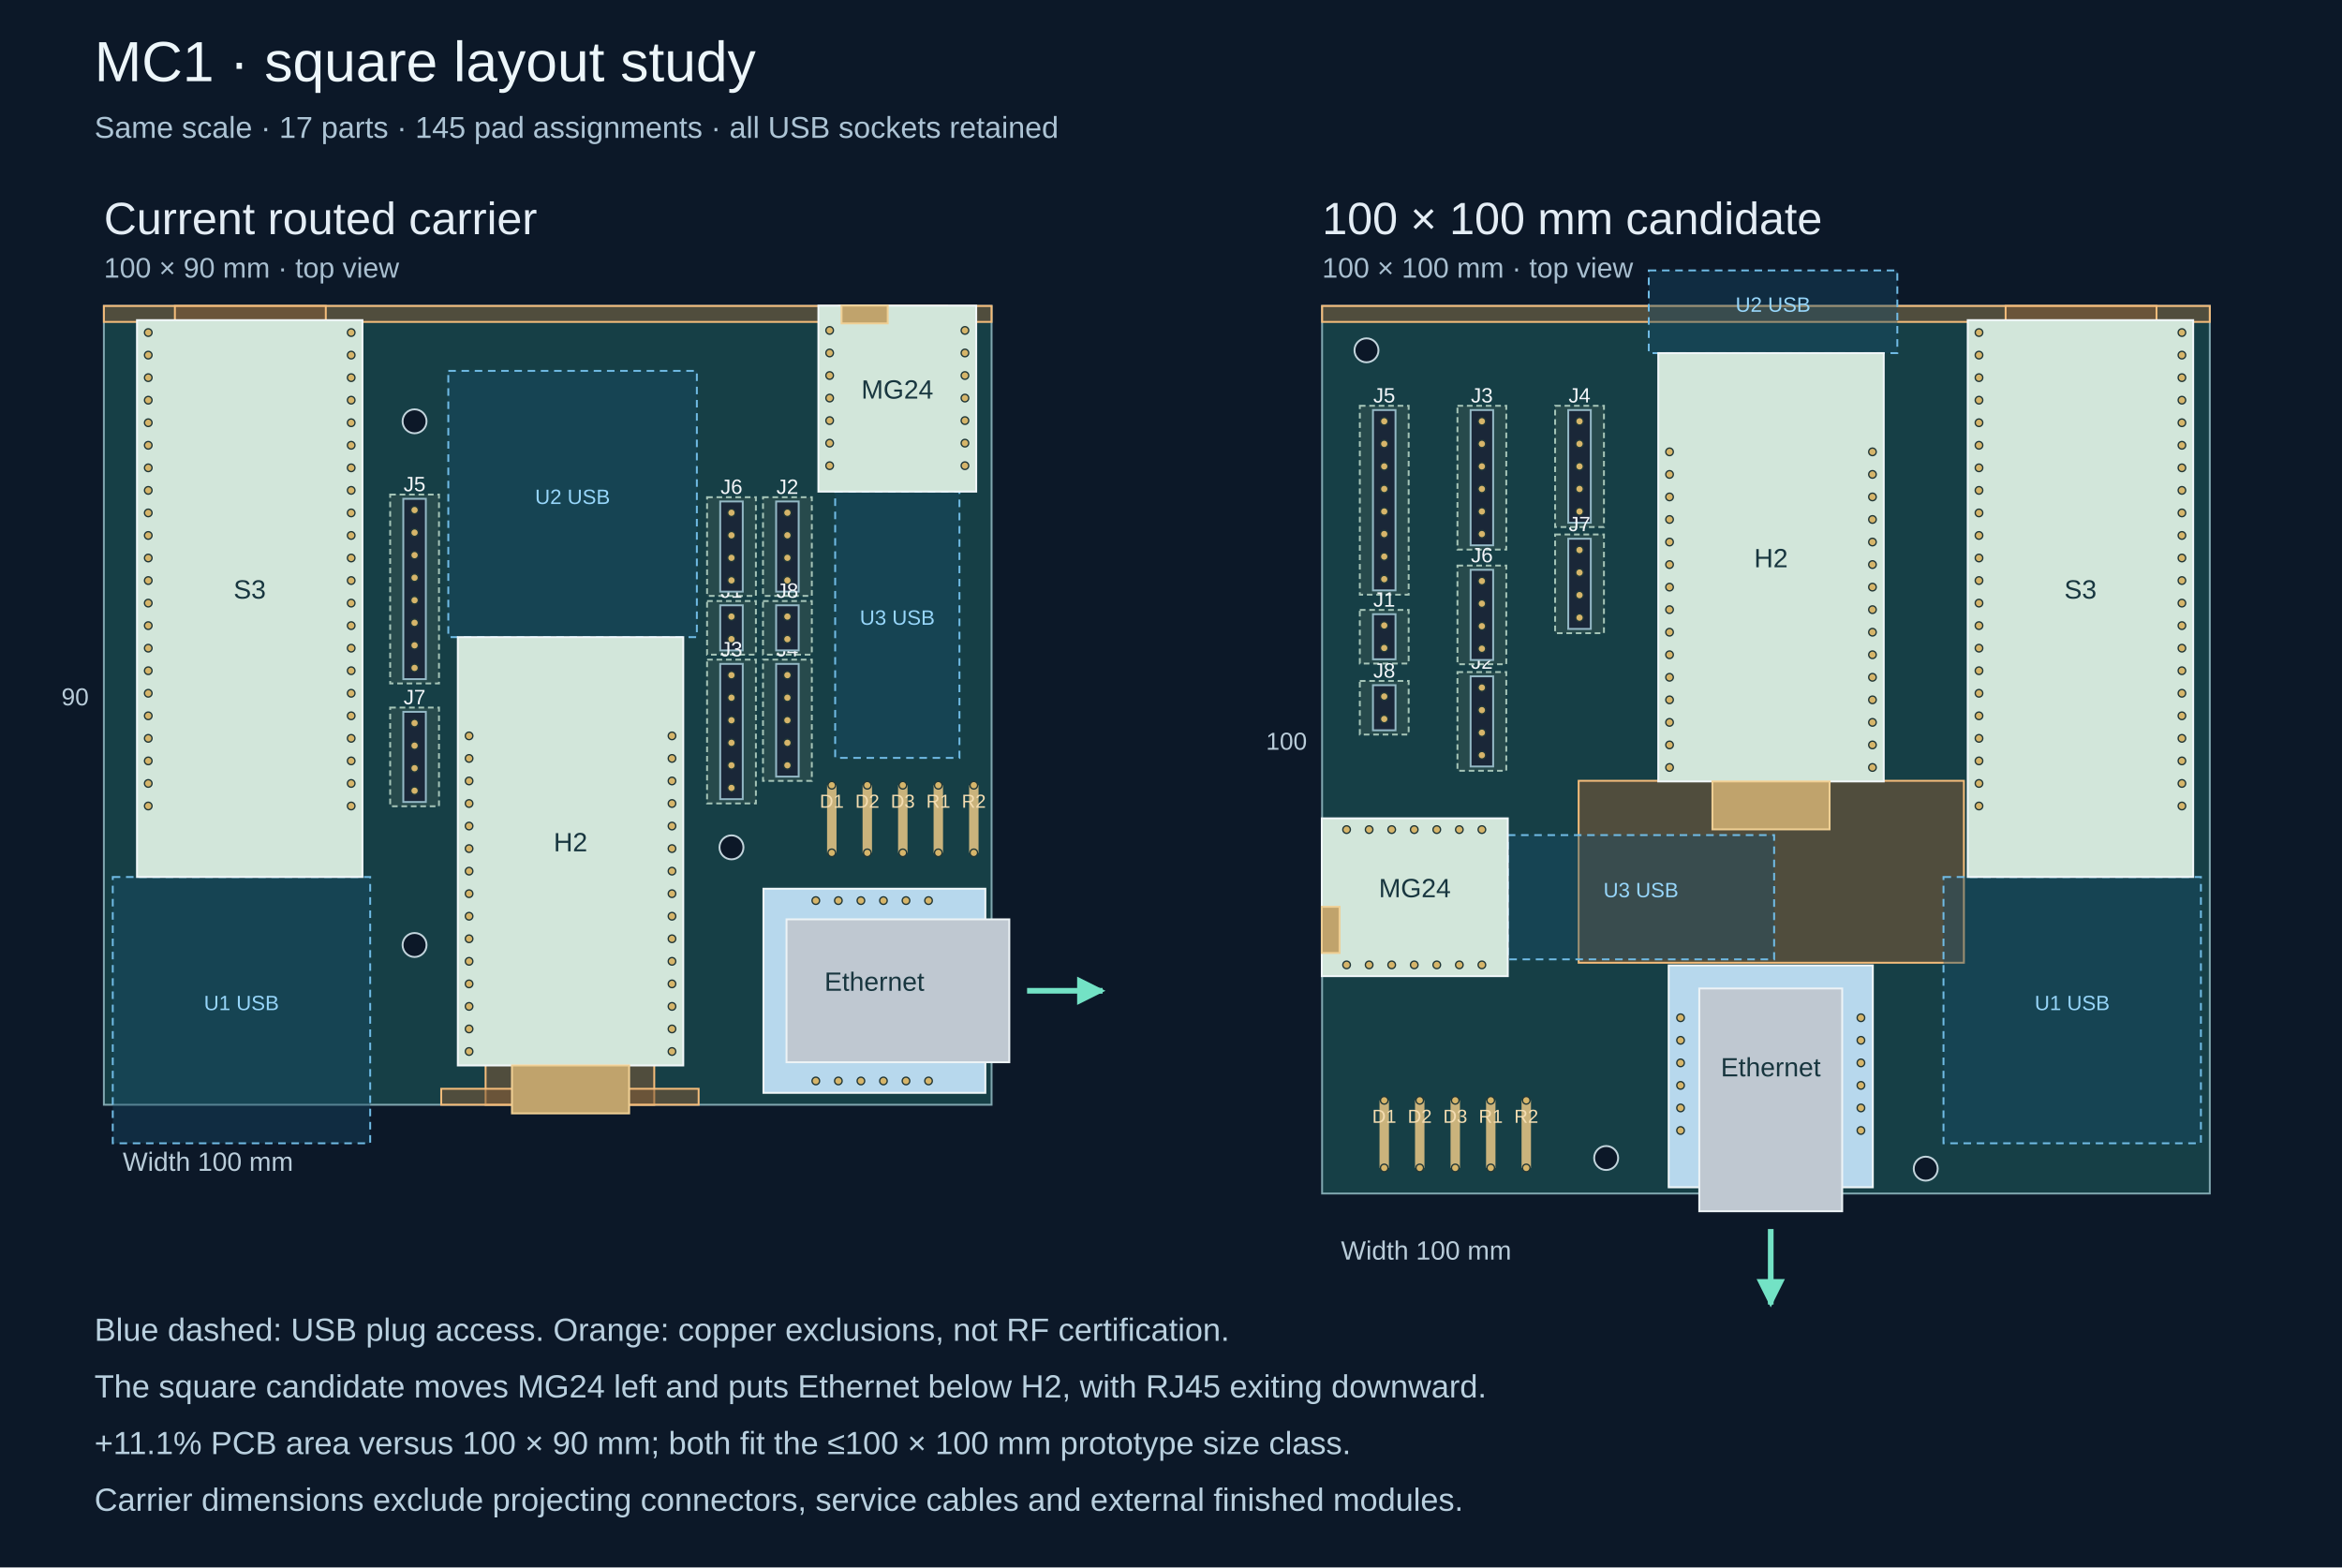
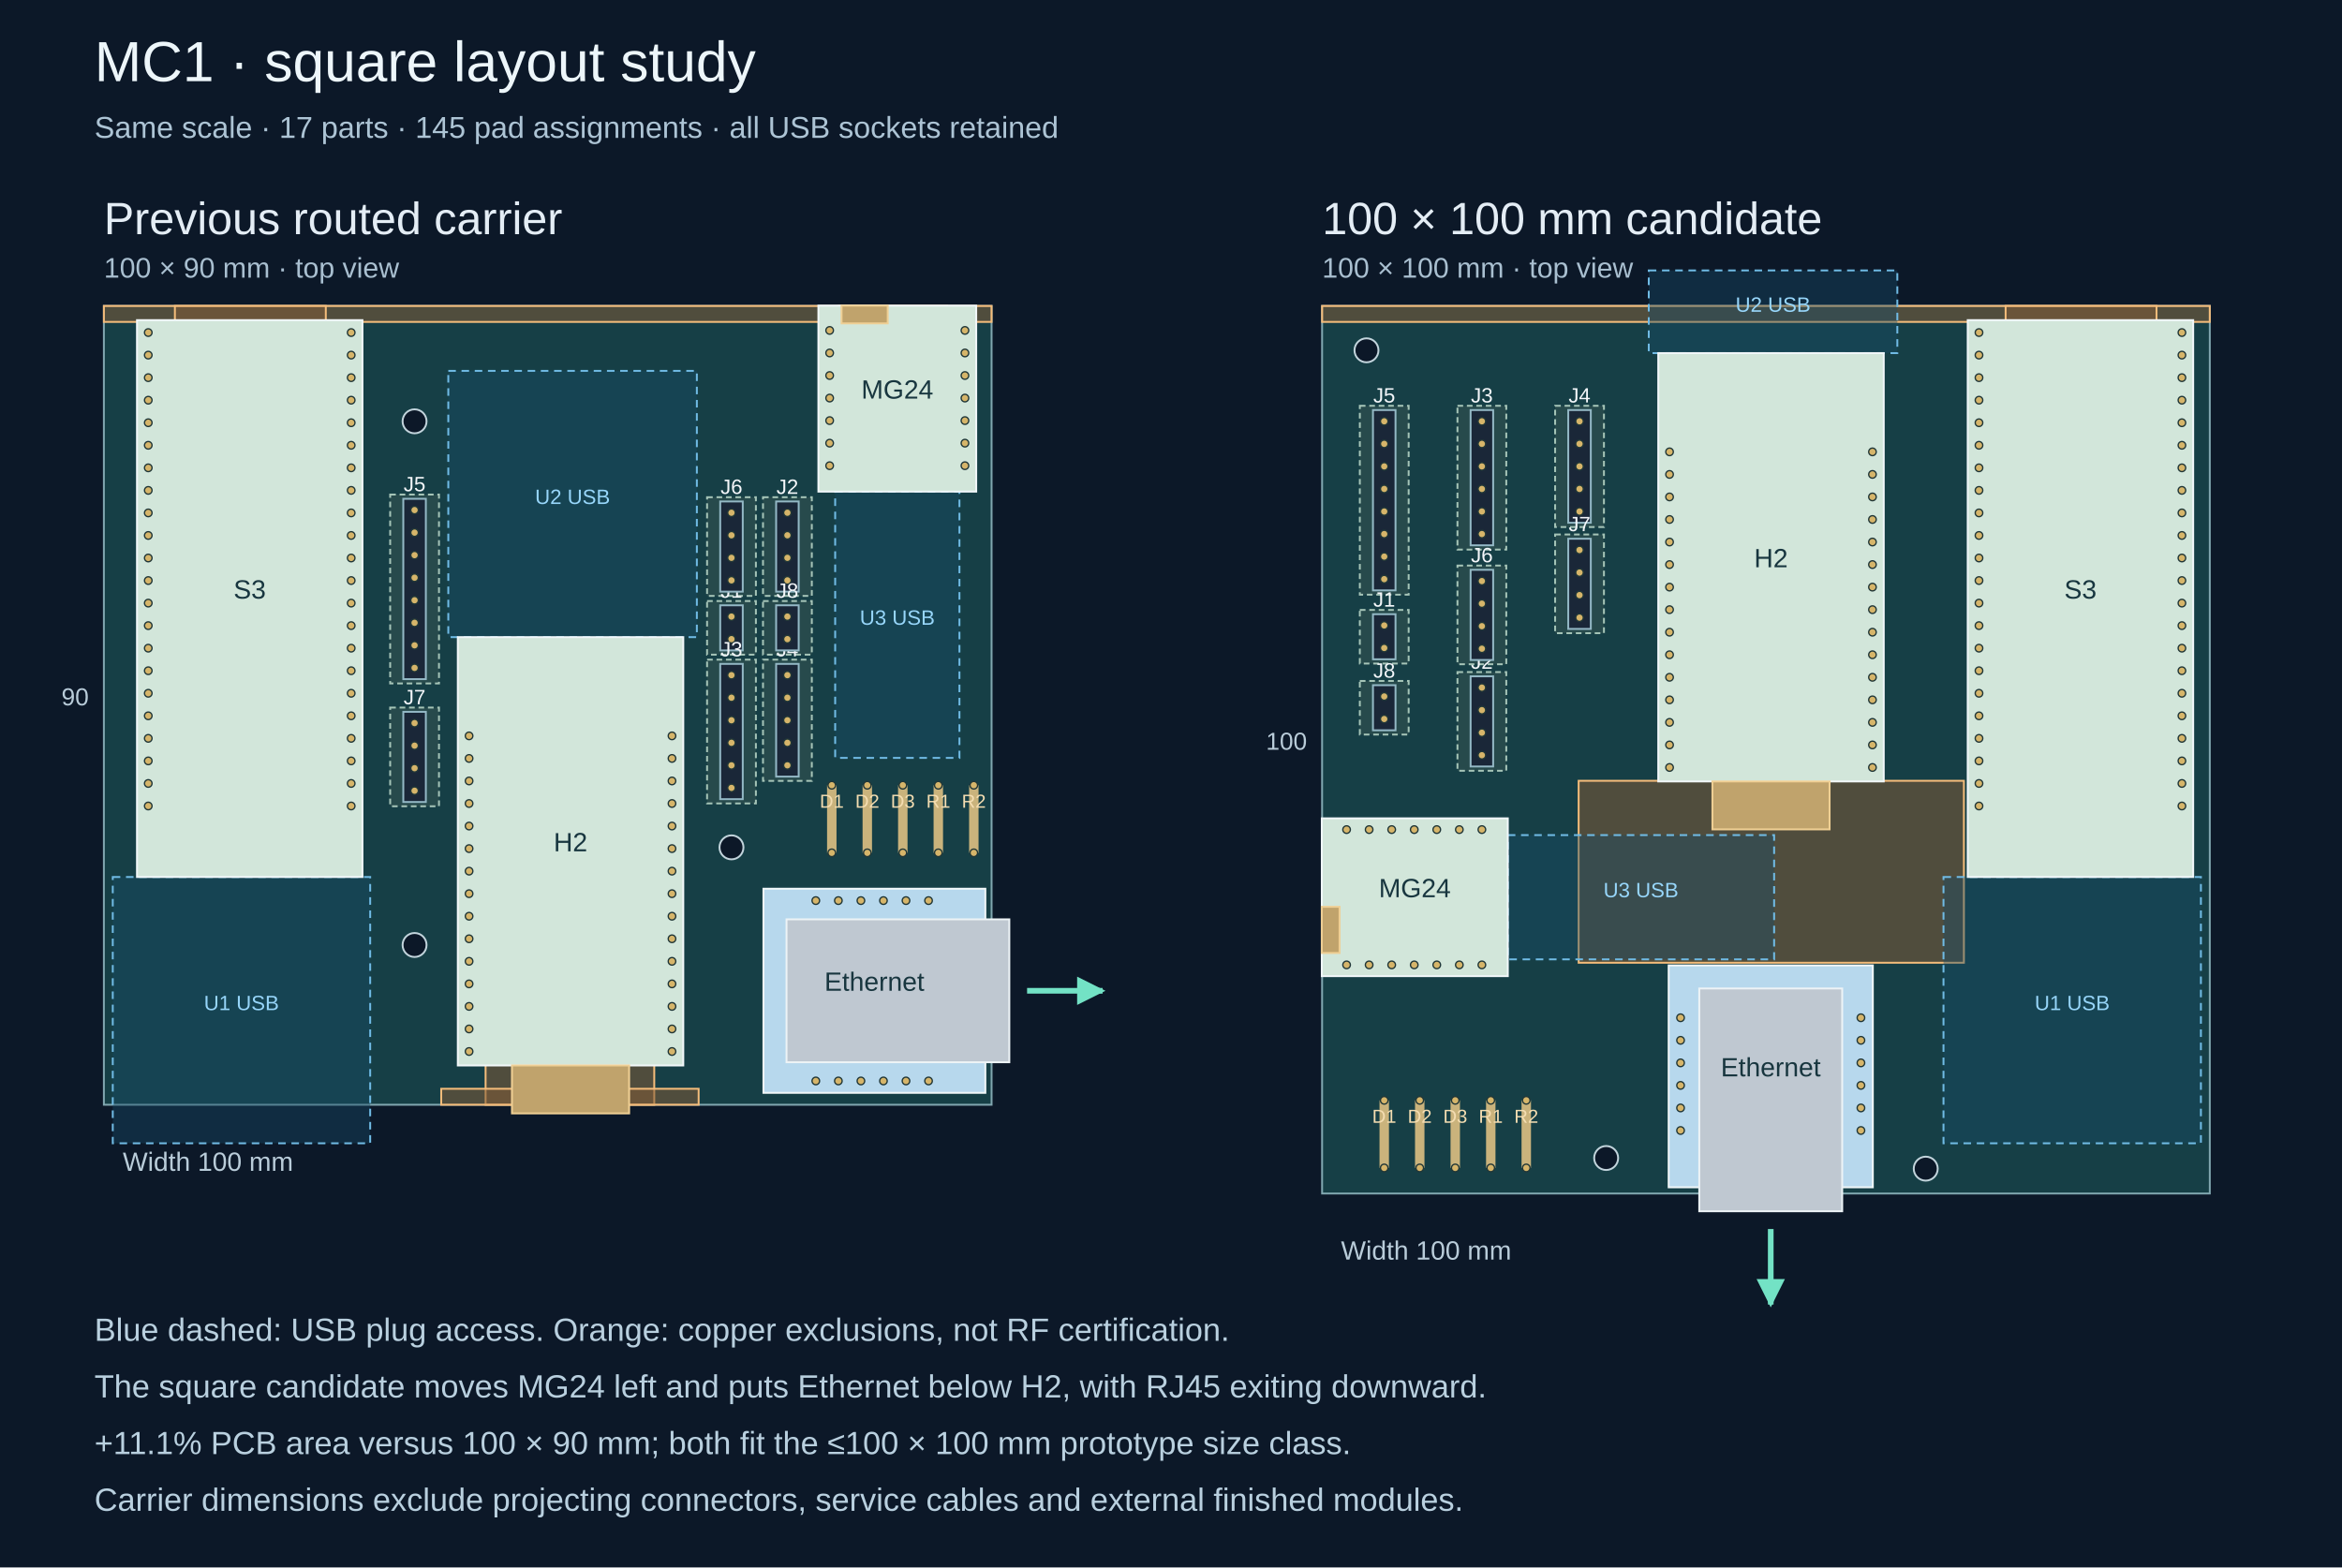
<svg xmlns="http://www.w3.org/2000/svg" width="1240" height="830" viewBox="0 0 1240 830">
  <style>text{font-family:Arial,sans-serif}</style>
  <defs>
    <marker id="arrow" viewBox="0 0 10 10" refX="9" refY="5" markerWidth="5" markerHeight="5" orient="auto-start-reverse">
      <path d="M0 0L10 5L0 10z" fill="#73e2c5" />
    </marker>
  </defs>
  <rect width="1240" height="830" fill="#0c1828" />
  <text x="50" y="43" font-size="30" fill="#edf6fa" font-family="Arial">MC1 · square layout study</text>
  <text x="50" y="73" font-size="16" fill="#adc4d5" font-family="Arial">Same scale · 17 parts · 145 pad assignments · all USB sockets retained</text>
-   <text x="55.00" y="124.00" font-size="24" fill="#e4edf5" text-anchor="start">Current routed carrier</text>
+   <text x="55.00" y="124.00" font-size="24" fill="#e4edf5" text-anchor="start">Previous routed carrier</text>
  <text x="55.00" y="147.00" font-size="15" fill="#a9bfd0" text-anchor="start">100 × 90 mm · top view</text>
  <rect x="55.00" y="162.00" width="470.00" height="423.00" fill="#163f46" stroke="#81a7b0" />
  <rect x="55.00" y="162.00" width="470.00" height="8.46" fill="#805936" stroke="#f4bc7a" fill-opacity=".55" class="rf" />
  <rect x="92.60" y="162.00" width="79.90" height="56.40" fill="#805936" stroke="#f4bc7a" fill-opacity=".55" class="rf" />
  <rect x="257.10" y="514.50" width="89.30" height="70.50" fill="#805936" stroke="#f4bc7a" fill-opacity=".55" class="rf" />
  <rect x="444.16" y="162.00" width="57.34" height="23.50" fill="#805936" stroke="#f4bc7a" fill-opacity=".55" class="rf" />
  <rect x="233.60" y="576.54" width="136.30" height="8.46" fill="#805936" stroke="#f4bc7a" fill-opacity=".55" class="rf" />
  <rect x="59.70" y="464.40" width="136.30" height="141.00" fill="#184d67" stroke="#70bbe5" fill-opacity=".4" stroke-dasharray="4 3" class="service" />
  <text x="127.85" y="534.90" font-size="11" fill="#97d6fa" text-anchor="middle">U1 USB</text>
  <rect x="237.36" y="196.38" width="131.60" height="141.00" fill="#184d67" stroke="#70bbe5" fill-opacity=".4" stroke-dasharray="4 3" class="service" />
  <text x="303.16" y="266.88" font-size="11" fill="#97d6fa" text-anchor="middle">U2 USB</text>
  <rect x="442.19" y="260.33" width="65.80" height="141.00" fill="#184d67" stroke="#70bbe5" fill-opacity=".4" stroke-dasharray="4 3" class="service" />
  <text x="475.09" y="330.83" font-size="11" fill="#97d6fa" text-anchor="middle">U3 USB</text>
  <rect x="374.37" y="318.27" width="25.85" height="28.39" fill="#50655b" stroke="#a5c4b7" fill-opacity=".3" stroke-dasharray="3 2" />
  <rect x="403.98" y="263.29" width="25.85" height="52.26" fill="#50655b" stroke="#a5c4b7" fill-opacity=".3" stroke-dasharray="3 2" />
  <rect x="374.37" y="349.30" width="25.85" height="76.14" fill="#50655b" stroke="#a5c4b7" fill-opacity=".3" stroke-dasharray="3 2" />
  <rect x="403.98" y="349.30" width="25.85" height="64.20" fill="#50655b" stroke="#a5c4b7" fill-opacity=".3" stroke-dasharray="3 2" />
  <rect x="206.58" y="261.88" width="25.85" height="100.02" fill="#50655b" stroke="#a5c4b7" fill-opacity=".3" stroke-dasharray="3 2" />
  <rect x="374.37" y="263.29" width="25.85" height="52.26" fill="#50655b" stroke="#a5c4b7" fill-opacity=".3" stroke-dasharray="3 2" />
  <rect x="206.58" y="374.68" width="25.85" height="52.26" fill="#50655b" stroke="#a5c4b7" fill-opacity=".3" stroke-dasharray="3 2" />
  <rect x="403.98" y="318.27" width="25.85" height="28.39" fill="#50655b" stroke="#a5c4b7" fill-opacity=".3" stroke-dasharray="3 2" />
  <rect x="72.53" y="169.52" width="119.38" height="294.88" fill="#d2e6da" stroke="#f1f7f9" />
  <text x="132.22" y="316.96" font-size="14" fill="#18363f" text-anchor="middle">S3</text>
  <circle cx="78.50" cy="176.10" r="2.0" fill="#d6b56a" stroke="#203637" stroke-width=".7" />
  <circle cx="78.50" cy="188.04" r="2.0" fill="#d6b56a" stroke="#203637" stroke-width=".7" />
  <circle cx="78.50" cy="199.98" r="2.0" fill="#d6b56a" stroke="#203637" stroke-width=".7" />
  <circle cx="78.50" cy="211.91" r="2.0" fill="#d6b56a" stroke="#203637" stroke-width=".7" />
  <circle cx="78.50" cy="223.85" r="2.0" fill="#d6b56a" stroke="#203637" stroke-width=".7" />
  <circle cx="78.50" cy="235.79" r="2.0" fill="#d6b56a" stroke="#203637" stroke-width=".7" />
  <circle cx="78.50" cy="247.73" r="2.0" fill="#d6b56a" stroke="#203637" stroke-width=".7" />
  <circle cx="78.50" cy="259.67" r="2.0" fill="#d6b56a" stroke="#203637" stroke-width=".7" />
  <circle cx="78.50" cy="271.60" r="2.0" fill="#d6b56a" stroke="#203637" stroke-width=".7" />
  <circle cx="78.50" cy="283.54" r="2.0" fill="#d6b56a" stroke="#203637" stroke-width=".7" />
  <circle cx="78.50" cy="295.48" r="2.0" fill="#d6b56a" stroke="#203637" stroke-width=".7" />
  <circle cx="78.50" cy="307.42" r="2.0" fill="#d6b56a" stroke="#203637" stroke-width=".7" />
  <circle cx="78.50" cy="319.36" r="2.0" fill="#d6b56a" stroke="#203637" stroke-width=".7" />
  <circle cx="78.50" cy="331.29" r="2.0" fill="#d6b56a" stroke="#203637" stroke-width=".7" />
  <circle cx="78.50" cy="343.23" r="2.0" fill="#d6b56a" stroke="#203637" stroke-width=".7" />
  <circle cx="78.50" cy="355.17" r="2.0" fill="#d6b56a" stroke="#203637" stroke-width=".7" />
  <circle cx="78.50" cy="367.11" r="2.0" fill="#d6b56a" stroke="#203637" stroke-width=".7" />
  <circle cx="78.50" cy="379.05" r="2.0" fill="#d6b56a" stroke="#203637" stroke-width=".7" />
  <circle cx="78.50" cy="390.98" r="2.0" fill="#d6b56a" stroke="#203637" stroke-width=".7" />
  <circle cx="78.50" cy="402.92" r="2.0" fill="#d6b56a" stroke="#203637" stroke-width=".7" />
  <circle cx="78.50" cy="414.86" r="2.0" fill="#d6b56a" stroke="#203637" stroke-width=".7" />
  <circle cx="78.50" cy="426.80" r="2.0" fill="#d6b56a" stroke="#203637" stroke-width=".7" />
  <circle cx="185.94" cy="176.10" r="2.0" fill="#d6b56a" stroke="#203637" stroke-width=".7" />
  <circle cx="185.94" cy="188.04" r="2.0" fill="#d6b56a" stroke="#203637" stroke-width=".7" />
  <circle cx="185.94" cy="199.98" r="2.0" fill="#d6b56a" stroke="#203637" stroke-width=".7" />
  <circle cx="185.94" cy="211.91" r="2.0" fill="#d6b56a" stroke="#203637" stroke-width=".7" />
  <circle cx="185.94" cy="223.85" r="2.0" fill="#d6b56a" stroke="#203637" stroke-width=".7" />
  <circle cx="185.94" cy="235.79" r="2.0" fill="#d6b56a" stroke="#203637" stroke-width=".7" />
  <circle cx="185.94" cy="247.73" r="2.0" fill="#d6b56a" stroke="#203637" stroke-width=".7" />
  <circle cx="185.94" cy="259.67" r="2.0" fill="#d6b56a" stroke="#203637" stroke-width=".7" />
  <circle cx="185.94" cy="271.60" r="2.0" fill="#d6b56a" stroke="#203637" stroke-width=".7" />
  <circle cx="185.94" cy="283.54" r="2.0" fill="#d6b56a" stroke="#203637" stroke-width=".7" />
  <circle cx="185.94" cy="295.48" r="2.0" fill="#d6b56a" stroke="#203637" stroke-width=".7" />
  <circle cx="185.94" cy="307.42" r="2.0" fill="#d6b56a" stroke="#203637" stroke-width=".7" />
  <circle cx="185.94" cy="319.36" r="2.0" fill="#d6b56a" stroke="#203637" stroke-width=".7" />
  <circle cx="185.94" cy="331.29" r="2.0" fill="#d6b56a" stroke="#203637" stroke-width=".7" />
  <circle cx="185.94" cy="343.23" r="2.0" fill="#d6b56a" stroke="#203637" stroke-width=".7" />
  <circle cx="185.94" cy="355.17" r="2.0" fill="#d6b56a" stroke="#203637" stroke-width=".7" />
  <circle cx="185.94" cy="367.11" r="2.0" fill="#d6b56a" stroke="#203637" stroke-width=".7" />
  <circle cx="185.94" cy="379.05" r="2.0" fill="#d6b56a" stroke="#203637" stroke-width=".7" />
  <circle cx="185.94" cy="390.98" r="2.0" fill="#d6b56a" stroke="#203637" stroke-width=".7" />
  <circle cx="185.94" cy="402.92" r="2.0" fill="#d6b56a" stroke="#203637" stroke-width=".7" />
  <circle cx="185.94" cy="414.86" r="2.0" fill="#d6b56a" stroke="#203637" stroke-width=".7" />
  <circle cx="185.94" cy="426.80" r="2.0" fill="#d6b56a" stroke="#203637" stroke-width=".7" />
  <rect x="242.39" y="337.38" width="119.38" height="226.82" fill="#d2e6da" stroke="#f1f7f9" />
  <rect x="271.06" y="564.20" width="62.04" height="25.38" fill="#c0a36c" stroke="#efcf94" />
  <text x="302.08" y="450.79" font-size="14" fill="#18363f" text-anchor="middle">H2</text>
  <circle cx="355.80" cy="556.80" r="2.0" fill="#d6b56a" stroke="#203637" stroke-width=".7" />
  <circle cx="355.80" cy="544.86" r="2.0" fill="#d6b56a" stroke="#203637" stroke-width=".7" />
  <circle cx="355.80" cy="532.92" r="2.0" fill="#d6b56a" stroke="#203637" stroke-width=".7" />
  <circle cx="355.80" cy="520.99" r="2.0" fill="#d6b56a" stroke="#203637" stroke-width=".7" />
  <circle cx="355.80" cy="509.05" r="2.0" fill="#d6b56a" stroke="#203637" stroke-width=".7" />
  <circle cx="355.80" cy="497.11" r="2.0" fill="#d6b56a" stroke="#203637" stroke-width=".7" />
  <circle cx="355.80" cy="485.17" r="2.0" fill="#d6b56a" stroke="#203637" stroke-width=".7" />
  <circle cx="355.80" cy="473.23" r="2.0" fill="#d6b56a" stroke="#203637" stroke-width=".7" />
  <circle cx="355.80" cy="461.30" r="2.0" fill="#d6b56a" stroke="#203637" stroke-width=".7" />
  <circle cx="355.80" cy="449.36" r="2.0" fill="#d6b56a" stroke="#203637" stroke-width=".7" />
  <circle cx="355.80" cy="437.42" r="2.0" fill="#d6b56a" stroke="#203637" stroke-width=".7" />
  <circle cx="355.80" cy="425.48" r="2.0" fill="#d6b56a" stroke="#203637" stroke-width=".7" />
  <circle cx="355.80" cy="413.54" r="2.0" fill="#d6b56a" stroke="#203637" stroke-width=".7" />
  <circle cx="355.80" cy="401.61" r="2.0" fill="#d6b56a" stroke="#203637" stroke-width=".7" />
  <circle cx="355.80" cy="389.67" r="2.0" fill="#d6b56a" stroke="#203637" stroke-width=".7" />
  <circle cx="248.36" cy="556.80" r="2.0" fill="#d6b56a" stroke="#203637" stroke-width=".7" />
  <circle cx="248.36" cy="544.86" r="2.0" fill="#d6b56a" stroke="#203637" stroke-width=".7" />
  <circle cx="248.36" cy="532.92" r="2.0" fill="#d6b56a" stroke="#203637" stroke-width=".7" />
  <circle cx="248.36" cy="520.99" r="2.0" fill="#d6b56a" stroke="#203637" stroke-width=".7" />
  <circle cx="248.36" cy="509.05" r="2.0" fill="#d6b56a" stroke="#203637" stroke-width=".7" />
  <circle cx="248.36" cy="497.11" r="2.0" fill="#d6b56a" stroke="#203637" stroke-width=".7" />
  <circle cx="248.36" cy="485.17" r="2.0" fill="#d6b56a" stroke="#203637" stroke-width=".7" />
  <circle cx="248.36" cy="473.23" r="2.0" fill="#d6b56a" stroke="#203637" stroke-width=".7" />
  <circle cx="248.36" cy="461.30" r="2.0" fill="#d6b56a" stroke="#203637" stroke-width=".7" />
  <circle cx="248.36" cy="449.36" r="2.0" fill="#d6b56a" stroke="#203637" stroke-width=".7" />
  <circle cx="248.36" cy="437.42" r="2.0" fill="#d6b56a" stroke="#203637" stroke-width=".7" />
  <circle cx="248.36" cy="425.48" r="2.0" fill="#d6b56a" stroke="#203637" stroke-width=".7" />
  <circle cx="248.36" cy="413.54" r="2.0" fill="#d6b56a" stroke="#203637" stroke-width=".7" />
  <circle cx="248.36" cy="401.61" r="2.0" fill="#d6b56a" stroke="#203637" stroke-width=".7" />
  <circle cx="248.36" cy="389.67" r="2.0" fill="#d6b56a" stroke="#203637" stroke-width=".7" />
  <rect x="433.30" y="161.84" width="83.57" height="98.49" fill="#d2e6da" stroke="#f1f7f9" />
  <rect x="445.57" y="161.84" width="24.44" height="9.40" fill="#c0a36c" stroke="#efcf94" />
  <text x="475.09" y="211.08" font-size="14" fill="#18363f" text-anchor="middle">MG24</text>
  <circle cx="510.90" cy="246.60" r="2.0" fill="#d6b56a" stroke="#203637" stroke-width=".7" />
  <circle cx="510.90" cy="234.66" r="2.0" fill="#d6b56a" stroke="#203637" stroke-width=".7" />
  <circle cx="510.90" cy="222.72" r="2.0" fill="#d6b56a" stroke="#203637" stroke-width=".7" />
  <circle cx="510.90" cy="210.79" r="2.0" fill="#d6b56a" stroke="#203637" stroke-width=".7" />
  <circle cx="510.90" cy="198.85" r="2.0" fill="#d6b56a" stroke="#203637" stroke-width=".7" />
  <circle cx="510.90" cy="186.91" r="2.0" fill="#d6b56a" stroke="#203637" stroke-width=".7" />
  <circle cx="510.90" cy="174.97" r="2.0" fill="#d6b56a" stroke="#203637" stroke-width=".7" />
  <circle cx="439.27" cy="246.60" r="2.0" fill="#d6b56a" stroke="#203637" stroke-width=".7" />
  <circle cx="439.27" cy="234.66" r="2.0" fill="#d6b56a" stroke="#203637" stroke-width=".7" />
  <circle cx="439.27" cy="222.72" r="2.0" fill="#d6b56a" stroke="#203637" stroke-width=".7" />
  <circle cx="439.27" cy="210.79" r="2.0" fill="#d6b56a" stroke="#203637" stroke-width=".7" />
  <circle cx="439.27" cy="198.85" r="2.0" fill="#d6b56a" stroke="#203637" stroke-width=".7" />
  <circle cx="439.27" cy="186.91" r="2.0" fill="#d6b56a" stroke="#203637" stroke-width=".7" />
  <circle cx="439.27" cy="174.97" r="2.0" fill="#d6b56a" stroke="#203637" stroke-width=".7" />
  <rect x="404.21" y="470.60" width="117.50" height="108.10" fill="#b7d8ed" stroke="#f1f7f9" />
  <rect x="416.43" y="486.82" width="117.97" height="75.67" fill="#bfc8d1" stroke="#edf3f6" />
  <text x="462.96" y="524.65" font-size="14" fill="#18363f" text-anchor="middle">Ethernet</text>
  <circle cx="491.63" cy="476.90" r="2.0" fill="#d6b56a" stroke="#203637" stroke-width=".7" />
  <circle cx="479.69" cy="476.90" r="2.0" fill="#d6b56a" stroke="#203637" stroke-width=".7" />
  <circle cx="467.75" cy="476.90" r="2.0" fill="#d6b56a" stroke="#203637" stroke-width=".7" />
  <circle cx="455.82" cy="476.90" r="2.0" fill="#d6b56a" stroke="#203637" stroke-width=".7" />
  <circle cx="443.88" cy="476.90" r="2.0" fill="#d6b56a" stroke="#203637" stroke-width=".7" />
  <circle cx="431.94" cy="476.90" r="2.0" fill="#d6b56a" stroke="#203637" stroke-width=".7" />
  <circle cx="491.63" cy="572.40" r="2.0" fill="#d6b56a" stroke="#203637" stroke-width=".7" />
  <circle cx="479.69" cy="572.40" r="2.0" fill="#d6b56a" stroke="#203637" stroke-width=".7" />
  <circle cx="467.75" cy="572.40" r="2.0" fill="#d6b56a" stroke="#203637" stroke-width=".7" />
  <circle cx="455.82" cy="572.40" r="2.0" fill="#d6b56a" stroke="#203637" stroke-width=".7" />
  <circle cx="443.88" cy="572.40" r="2.0" fill="#d6b56a" stroke="#203637" stroke-width=".7" />
  <circle cx="431.94" cy="572.40" r="2.0" fill="#d6b56a" stroke="#203637" stroke-width=".7" />
  <rect x="381.32" y="320.53" width="11.94" height="23.88" fill="#1a2738" stroke="#93b8c5" />
  <text x="387.29" y="316.53" font-size="11" fill="#f4f7fa" text-anchor="middle">J1</text>
  <circle cx="387.29" cy="326.50" r="2.0" fill="#d6b56a" stroke="#203637" stroke-width=".7" />
  <circle cx="387.29" cy="338.44" r="2.0" fill="#d6b56a" stroke="#203637" stroke-width=".7" />
  <rect x="410.93" y="265.54" width="11.94" height="47.75" fill="#1a2738" stroke="#93b8c5" />
  <text x="416.90" y="261.54" font-size="11" fill="#f4f7fa" text-anchor="middle">J2</text>
  <circle cx="416.90" cy="271.51" r="2.0" fill="#d6b56a" stroke="#203637" stroke-width=".7" />
  <circle cx="416.90" cy="283.45" r="2.0" fill="#d6b56a" stroke="#203637" stroke-width=".7" />
  <circle cx="416.90" cy="295.39" r="2.0" fill="#d6b56a" stroke="#203637" stroke-width=".7" />
  <circle cx="416.90" cy="307.32" r="2.0" fill="#d6b56a" stroke="#203637" stroke-width=".7" />
  <rect x="381.32" y="351.55" width="11.94" height="71.63" fill="#1a2738" stroke="#93b8c5" />
  <text x="387.29" y="347.55" font-size="11" fill="#f4f7fa" text-anchor="middle">J3</text>
  <circle cx="387.29" cy="357.52" r="2.0" fill="#d6b56a" stroke="#203637" stroke-width=".7" />
  <circle cx="387.29" cy="369.46" r="2.0" fill="#d6b56a" stroke="#203637" stroke-width=".7" />
  <circle cx="387.29" cy="381.40" r="2.0" fill="#d6b56a" stroke="#203637" stroke-width=".7" />
  <circle cx="387.29" cy="393.33" r="2.0" fill="#d6b56a" stroke="#203637" stroke-width=".7" />
  <circle cx="387.29" cy="405.27" r="2.0" fill="#d6b56a" stroke="#203637" stroke-width=".7" />
  <circle cx="387.29" cy="417.21" r="2.0" fill="#d6b56a" stroke="#203637" stroke-width=".7" />
  <rect x="410.93" y="351.55" width="11.94" height="59.69" fill="#1a2738" stroke="#93b8c5" />
  <text x="416.90" y="347.55" font-size="11" fill="#f4f7fa" text-anchor="middle">J4</text>
  <circle cx="416.90" cy="357.52" r="2.0" fill="#d6b56a" stroke="#203637" stroke-width=".7" />
  <circle cx="416.90" cy="369.46" r="2.0" fill="#d6b56a" stroke="#203637" stroke-width=".7" />
  <circle cx="416.90" cy="381.40" r="2.0" fill="#d6b56a" stroke="#203637" stroke-width=".7" />
  <circle cx="416.90" cy="393.33" r="2.0" fill="#d6b56a" stroke="#203637" stroke-width=".7" />
  <circle cx="416.90" cy="405.27" r="2.0" fill="#d6b56a" stroke="#203637" stroke-width=".7" />
  <rect x="213.53" y="264.13" width="11.94" height="95.50" fill="#1a2738" stroke="#93b8c5" />
  <text x="219.50" y="260.13" font-size="11" fill="#f4f7fa" text-anchor="middle">J5</text>
  <circle cx="219.50" cy="270.10" r="2.0" fill="#d6b56a" stroke="#203637" stroke-width=".7" />
  <circle cx="219.50" cy="282.04" r="2.0" fill="#d6b56a" stroke="#203637" stroke-width=".7" />
  <circle cx="219.50" cy="293.98" r="2.0" fill="#d6b56a" stroke="#203637" stroke-width=".7" />
  <circle cx="219.50" cy="305.91" r="2.0" fill="#d6b56a" stroke="#203637" stroke-width=".7" />
  <circle cx="219.50" cy="317.85" r="2.0" fill="#d6b56a" stroke="#203637" stroke-width=".7" />
  <circle cx="219.50" cy="329.79" r="2.0" fill="#d6b56a" stroke="#203637" stroke-width=".7" />
  <circle cx="219.50" cy="341.73" r="2.0" fill="#d6b56a" stroke="#203637" stroke-width=".7" />
  <circle cx="219.50" cy="353.67" r="2.0" fill="#d6b56a" stroke="#203637" stroke-width=".7" />
  <rect x="381.32" y="265.54" width="11.94" height="47.75" fill="#1a2738" stroke="#93b8c5" />
  <text x="387.29" y="261.54" font-size="11" fill="#f4f7fa" text-anchor="middle">J6</text>
  <circle cx="387.29" cy="271.51" r="2.0" fill="#d6b56a" stroke="#203637" stroke-width=".7" />
  <circle cx="387.29" cy="283.45" r="2.0" fill="#d6b56a" stroke="#203637" stroke-width=".7" />
  <circle cx="387.29" cy="295.39" r="2.0" fill="#d6b56a" stroke="#203637" stroke-width=".7" />
  <circle cx="387.29" cy="307.32" r="2.0" fill="#d6b56a" stroke="#203637" stroke-width=".7" />
  <rect x="213.53" y="376.93" width="11.94" height="47.75" fill="#1a2738" stroke="#93b8c5" />
  <text x="219.50" y="372.93" font-size="11" fill="#f4f7fa" text-anchor="middle">J7</text>
  <circle cx="219.50" cy="382.90" r="2.0" fill="#d6b56a" stroke="#203637" stroke-width=".7" />
  <circle cx="219.50" cy="394.84" r="2.0" fill="#d6b56a" stroke="#203637" stroke-width=".7" />
  <circle cx="219.50" cy="406.78" r="2.0" fill="#d6b56a" stroke="#203637" stroke-width=".7" />
  <circle cx="219.50" cy="418.71" r="2.0" fill="#d6b56a" stroke="#203637" stroke-width=".7" />
  <line x1="440.4" y1="415.8" x2="440.4" y2="451.614" stroke="#cab37c" stroke-width="5" />
  <text x="440.40" y="427.71" font-size="10" fill="#f4ddb1" text-anchor="middle">D1</text>
  <circle cx="440.40" cy="415.80" r="2.0" fill="#d6b56a" stroke="#203637" stroke-width=".7" />
  <circle cx="440.40" cy="451.61" r="2.0" fill="#d6b56a" stroke="#203637" stroke-width=".7" />
  <line x1="459.2" y1="415.8" x2="459.2" y2="451.614" stroke="#cab37c" stroke-width="5" />
  <text x="459.20" y="427.71" font-size="10" fill="#f4ddb1" text-anchor="middle">D2</text>
  <circle cx="459.20" cy="415.80" r="2.0" fill="#d6b56a" stroke="#203637" stroke-width=".7" />
  <circle cx="459.20" cy="451.61" r="2.0" fill="#d6b56a" stroke="#203637" stroke-width=".7" />
  <line x1="478.0" y1="415.8" x2="478.0" y2="451.614" stroke="#cab37c" stroke-width="5" />
  <text x="478.00" y="427.71" font-size="10" fill="#f4ddb1" text-anchor="middle">D3</text>
  <circle cx="478.00" cy="415.80" r="2.0" fill="#d6b56a" stroke="#203637" stroke-width=".7" />
  <circle cx="478.00" cy="451.61" r="2.0" fill="#d6b56a" stroke="#203637" stroke-width=".7" />
  <line x1="496.8" y1="415.8" x2="496.8" y2="451.614" stroke="#cab37c" stroke-width="5" />
  <text x="496.80" y="427.71" font-size="10" fill="#f4ddb1" text-anchor="middle">R1</text>
  <circle cx="496.80" cy="415.80" r="2.0" fill="#d6b56a" stroke="#203637" stroke-width=".7" />
  <circle cx="496.80" cy="451.61" r="2.0" fill="#d6b56a" stroke="#203637" stroke-width=".7" />
  <line x1="515.6" y1="415.8" x2="515.6" y2="451.614" stroke="#cab37c" stroke-width="5" />
  <text x="515.60" y="427.71" font-size="10" fill="#f4ddb1" text-anchor="middle">R2</text>
  <circle cx="515.60" cy="415.80" r="2.0" fill="#d6b56a" stroke="#203637" stroke-width=".7" />
  <circle cx="515.60" cy="451.61" r="2.0" fill="#d6b56a" stroke="#203637" stroke-width=".7" />
  <rect x="410.93" y="320.53" width="11.94" height="23.88" fill="#1a2738" stroke="#93b8c5" />
  <text x="416.90" y="316.53" font-size="11" fill="#f4f7fa" text-anchor="middle">J8</text>
  <circle cx="416.90" cy="326.50" r="2.0" fill="#d6b56a" stroke="#203637" stroke-width=".7" />
  <circle cx="416.90" cy="338.44" r="2.0" fill="#d6b56a" stroke="#203637" stroke-width=".7" />
  <circle cx="219.5" cy="223.1" r="6.345" fill="#0c1828" stroke="#c2d4dc" />
  <circle cx="219.5" cy="500.4" r="6.345" fill="#0c1828" stroke="#c2d4dc" />
  <circle cx="387.29" cy="448.7" r="6.345" fill="#0c1828" stroke="#c2d4dc" />
  <path d="M543.8 524.652 l40.0 0.0" stroke="#73e2c5" stroke-width="3" marker-end="url(#arrow)" />
  <text x="65.00" y="620.00" font-size="14" fill="#b9ccd9" text-anchor="start">Width 100 mm</text>
  <text x="47.00" y="373.50" font-size="13" fill="#b9ccd9" text-anchor="end">90</text>
  <text x="700.00" y="124.00" font-size="24" fill="#e4edf5" text-anchor="start">100 × 100 mm candidate</text>
  <text x="700.00" y="147.00" font-size="15" fill="#a9bfd0" text-anchor="start">100 × 100 mm · top view</text>
  <rect x="700.00" y="162.00" width="470.00" height="470.00" fill="#163f46" stroke="#81a7b0" />
  <rect x="700.00" y="162.00" width="470.00" height="8.46" fill="#805936" stroke="#f4bc7a" fill-opacity=".55" class="rf" />
  <rect x="1061.90" y="162.00" width="79.90" height="56.40" fill="#805936" stroke="#f4bc7a" fill-opacity=".55" class="rf" />
  <rect x="835.83" y="413.45" width="203.98" height="96.35" fill="#805936" stroke="#f4bc7a" fill-opacity=".55" class="rf" />
  <rect x="700.00" y="462.80" width="23.50" height="42.77" fill="#805936" stroke="#f4bc7a" fill-opacity=".55" class="rf" />
  <rect x="1029.00" y="464.40" width="136.30" height="141.00" fill="#184d67" stroke="#70bbe5" fill-opacity=".4" stroke-dasharray="4 3" class="service" />
  <text x="1097.15" y="534.90" font-size="11" fill="#97d6fa" text-anchor="middle">U1 USB</text>
  <rect x="872.96" y="143.20" width="131.60" height="43.78" fill="#184d67" stroke="#70bbe5" fill-opacity=".4" stroke-dasharray="4 3" class="service" />
  <text x="938.76" y="165.09" font-size="11" fill="#97d6fa" text-anchor="middle">U2 USB</text>
  <rect x="798.33" y="442.21" width="141.00" height="65.80" fill="#184d67" stroke="#70bbe5" fill-opacity=".4" stroke-dasharray="4 3" class="service" />
  <text x="868.83" y="475.11" font-size="11" fill="#97d6fa" text-anchor="middle">U3 USB</text>
  <rect x="719.98" y="322.98" width="25.85" height="28.39" fill="#50655b" stroke="#a5c4b7" fill-opacity=".3" stroke-dasharray="3 2" />
  <rect x="771.67" y="355.88" width="25.85" height="52.26" fill="#50655b" stroke="#a5c4b7" fill-opacity=".3" stroke-dasharray="3 2" />
  <rect x="771.67" y="214.88" width="25.85" height="76.14" fill="#50655b" stroke="#a5c4b7" fill-opacity=".3" stroke-dasharray="3 2" />
  <rect x="823.38" y="214.88" width="25.85" height="64.20" fill="#50655b" stroke="#a5c4b7" fill-opacity=".3" stroke-dasharray="3 2" />
  <rect x="719.98" y="214.88" width="25.85" height="100.02" fill="#50655b" stroke="#a5c4b7" fill-opacity=".3" stroke-dasharray="3 2" />
  <rect x="771.67" y="299.48" width="25.85" height="52.26" fill="#50655b" stroke="#a5c4b7" fill-opacity=".3" stroke-dasharray="3 2" />
  <rect x="823.38" y="283.02" width="25.85" height="52.26" fill="#50655b" stroke="#a5c4b7" fill-opacity=".3" stroke-dasharray="3 2" />
  <rect x="719.98" y="360.58" width="25.85" height="28.39" fill="#50655b" stroke="#a5c4b7" fill-opacity=".3" stroke-dasharray="3 2" />
  <rect x="1041.83" y="169.52" width="119.38" height="294.88" fill="#d2e6da" stroke="#f1f7f9" />
  <text x="1101.52" y="316.96" font-size="14" fill="#18363f" text-anchor="middle">S3</text>
  <circle cx="1047.80" cy="176.10" r="2.0" fill="#d6b56a" stroke="#203637" stroke-width=".7" />
  <circle cx="1047.80" cy="188.04" r="2.0" fill="#d6b56a" stroke="#203637" stroke-width=".7" />
  <circle cx="1047.80" cy="199.98" r="2.0" fill="#d6b56a" stroke="#203637" stroke-width=".7" />
  <circle cx="1047.80" cy="211.91" r="2.0" fill="#d6b56a" stroke="#203637" stroke-width=".7" />
  <circle cx="1047.80" cy="223.85" r="2.0" fill="#d6b56a" stroke="#203637" stroke-width=".7" />
  <circle cx="1047.80" cy="235.79" r="2.0" fill="#d6b56a" stroke="#203637" stroke-width=".7" />
  <circle cx="1047.80" cy="247.73" r="2.0" fill="#d6b56a" stroke="#203637" stroke-width=".7" />
  <circle cx="1047.80" cy="259.67" r="2.0" fill="#d6b56a" stroke="#203637" stroke-width=".7" />
  <circle cx="1047.80" cy="271.60" r="2.0" fill="#d6b56a" stroke="#203637" stroke-width=".7" />
  <circle cx="1047.80" cy="283.54" r="2.0" fill="#d6b56a" stroke="#203637" stroke-width=".7" />
  <circle cx="1047.80" cy="295.48" r="2.0" fill="#d6b56a" stroke="#203637" stroke-width=".7" />
  <circle cx="1047.80" cy="307.42" r="2.0" fill="#d6b56a" stroke="#203637" stroke-width=".7" />
  <circle cx="1047.80" cy="319.36" r="2.0" fill="#d6b56a" stroke="#203637" stroke-width=".7" />
  <circle cx="1047.80" cy="331.29" r="2.0" fill="#d6b56a" stroke="#203637" stroke-width=".7" />
  <circle cx="1047.80" cy="343.23" r="2.0" fill="#d6b56a" stroke="#203637" stroke-width=".7" />
  <circle cx="1047.80" cy="355.17" r="2.0" fill="#d6b56a" stroke="#203637" stroke-width=".7" />
  <circle cx="1047.80" cy="367.11" r="2.0" fill="#d6b56a" stroke="#203637" stroke-width=".7" />
  <circle cx="1047.80" cy="379.05" r="2.0" fill="#d6b56a" stroke="#203637" stroke-width=".7" />
  <circle cx="1047.80" cy="390.98" r="2.0" fill="#d6b56a" stroke="#203637" stroke-width=".7" />
  <circle cx="1047.80" cy="402.92" r="2.0" fill="#d6b56a" stroke="#203637" stroke-width=".7" />
  <circle cx="1047.80" cy="414.86" r="2.0" fill="#d6b56a" stroke="#203637" stroke-width=".7" />
  <circle cx="1047.80" cy="426.80" r="2.0" fill="#d6b56a" stroke="#203637" stroke-width=".7" />
  <circle cx="1155.24" cy="176.10" r="2.0" fill="#d6b56a" stroke="#203637" stroke-width=".7" />
  <circle cx="1155.24" cy="188.04" r="2.0" fill="#d6b56a" stroke="#203637" stroke-width=".7" />
  <circle cx="1155.24" cy="199.98" r="2.0" fill="#d6b56a" stroke="#203637" stroke-width=".7" />
  <circle cx="1155.24" cy="211.91" r="2.0" fill="#d6b56a" stroke="#203637" stroke-width=".7" />
  <circle cx="1155.24" cy="223.85" r="2.0" fill="#d6b56a" stroke="#203637" stroke-width=".7" />
  <circle cx="1155.24" cy="235.79" r="2.0" fill="#d6b56a" stroke="#203637" stroke-width=".7" />
  <circle cx="1155.24" cy="247.73" r="2.0" fill="#d6b56a" stroke="#203637" stroke-width=".7" />
  <circle cx="1155.24" cy="259.67" r="2.0" fill="#d6b56a" stroke="#203637" stroke-width=".7" />
  <circle cx="1155.24" cy="271.60" r="2.0" fill="#d6b56a" stroke="#203637" stroke-width=".7" />
  <circle cx="1155.24" cy="283.54" r="2.0" fill="#d6b56a" stroke="#203637" stroke-width=".7" />
  <circle cx="1155.24" cy="295.48" r="2.0" fill="#d6b56a" stroke="#203637" stroke-width=".7" />
  <circle cx="1155.24" cy="307.42" r="2.0" fill="#d6b56a" stroke="#203637" stroke-width=".7" />
  <circle cx="1155.24" cy="319.36" r="2.0" fill="#d6b56a" stroke="#203637" stroke-width=".7" />
  <circle cx="1155.24" cy="331.29" r="2.0" fill="#d6b56a" stroke="#203637" stroke-width=".7" />
  <circle cx="1155.24" cy="343.23" r="2.0" fill="#d6b56a" stroke="#203637" stroke-width=".7" />
  <circle cx="1155.24" cy="355.17" r="2.0" fill="#d6b56a" stroke="#203637" stroke-width=".7" />
  <circle cx="1155.24" cy="367.11" r="2.0" fill="#d6b56a" stroke="#203637" stroke-width=".7" />
  <circle cx="1155.24" cy="379.05" r="2.0" fill="#d6b56a" stroke="#203637" stroke-width=".7" />
  <circle cx="1155.24" cy="390.98" r="2.0" fill="#d6b56a" stroke="#203637" stroke-width=".7" />
  <circle cx="1155.24" cy="402.92" r="2.0" fill="#d6b56a" stroke="#203637" stroke-width=".7" />
  <circle cx="1155.24" cy="414.86" r="2.0" fill="#d6b56a" stroke="#203637" stroke-width=".7" />
  <circle cx="1155.24" cy="426.80" r="2.0" fill="#d6b56a" stroke="#203637" stroke-width=".7" />
  <rect x="877.99" y="186.98" width="119.38" height="226.82" fill="#d2e6da" stroke="#f1f7f9" />
  <rect x="906.66" y="413.80" width="62.04" height="25.38" fill="#c0a36c" stroke="#efcf94" />
  <text x="937.68" y="300.39" font-size="14" fill="#18363f" text-anchor="middle">H2</text>
  <circle cx="991.40" cy="406.40" r="2.0" fill="#d6b56a" stroke="#203637" stroke-width=".7" />
  <circle cx="991.40" cy="394.46" r="2.0" fill="#d6b56a" stroke="#203637" stroke-width=".7" />
  <circle cx="991.40" cy="382.52" r="2.0" fill="#d6b56a" stroke="#203637" stroke-width=".7" />
  <circle cx="991.40" cy="370.59" r="2.0" fill="#d6b56a" stroke="#203637" stroke-width=".7" />
  <circle cx="991.40" cy="358.65" r="2.0" fill="#d6b56a" stroke="#203637" stroke-width=".7" />
  <circle cx="991.40" cy="346.71" r="2.0" fill="#d6b56a" stroke="#203637" stroke-width=".7" />
  <circle cx="991.40" cy="334.77" r="2.0" fill="#d6b56a" stroke="#203637" stroke-width=".7" />
  <circle cx="991.40" cy="322.83" r="2.0" fill="#d6b56a" stroke="#203637" stroke-width=".7" />
  <circle cx="991.40" cy="310.90" r="2.0" fill="#d6b56a" stroke="#203637" stroke-width=".7" />
  <circle cx="991.40" cy="298.96" r="2.0" fill="#d6b56a" stroke="#203637" stroke-width=".7" />
  <circle cx="991.40" cy="287.02" r="2.0" fill="#d6b56a" stroke="#203637" stroke-width=".7" />
  <circle cx="991.40" cy="275.08" r="2.0" fill="#d6b56a" stroke="#203637" stroke-width=".7" />
  <circle cx="991.40" cy="263.14" r="2.0" fill="#d6b56a" stroke="#203637" stroke-width=".7" />
  <circle cx="991.40" cy="251.21" r="2.0" fill="#d6b56a" stroke="#203637" stroke-width=".7" />
  <circle cx="991.40" cy="239.27" r="2.0" fill="#d6b56a" stroke="#203637" stroke-width=".7" />
  <circle cx="883.96" cy="406.40" r="2.0" fill="#d6b56a" stroke="#203637" stroke-width=".7" />
  <circle cx="883.96" cy="394.46" r="2.0" fill="#d6b56a" stroke="#203637" stroke-width=".7" />
  <circle cx="883.96" cy="382.52" r="2.0" fill="#d6b56a" stroke="#203637" stroke-width=".7" />
  <circle cx="883.96" cy="370.59" r="2.0" fill="#d6b56a" stroke="#203637" stroke-width=".7" />
  <circle cx="883.96" cy="358.65" r="2.0" fill="#d6b56a" stroke="#203637" stroke-width=".7" />
  <circle cx="883.96" cy="346.71" r="2.0" fill="#d6b56a" stroke="#203637" stroke-width=".7" />
  <circle cx="883.96" cy="334.77" r="2.0" fill="#d6b56a" stroke="#203637" stroke-width=".7" />
  <circle cx="883.96" cy="322.83" r="2.0" fill="#d6b56a" stroke="#203637" stroke-width=".7" />
  <circle cx="883.96" cy="310.90" r="2.0" fill="#d6b56a" stroke="#203637" stroke-width=".7" />
  <circle cx="883.96" cy="298.96" r="2.0" fill="#d6b56a" stroke="#203637" stroke-width=".7" />
  <circle cx="883.96" cy="287.02" r="2.0" fill="#d6b56a" stroke="#203637" stroke-width=".7" />
  <circle cx="883.96" cy="275.08" r="2.0" fill="#d6b56a" stroke="#203637" stroke-width=".7" />
  <circle cx="883.96" cy="263.14" r="2.0" fill="#d6b56a" stroke="#203637" stroke-width=".7" />
  <circle cx="883.96" cy="251.21" r="2.0" fill="#d6b56a" stroke="#203637" stroke-width=".7" />
  <circle cx="883.96" cy="239.27" r="2.0" fill="#d6b56a" stroke="#203637" stroke-width=".7" />
  <rect x="699.84" y="433.33" width="98.49" height="83.57" fill="#d2e6da" stroke="#f1f7f9" />
  <rect x="699.84" y="480.19" width="9.40" height="24.44" fill="#c0a36c" stroke="#efcf94" />
  <text x="749.08" y="475.11" font-size="14" fill="#18363f" text-anchor="middle">MG24</text>
  <circle cx="784.60" cy="439.30" r="2.0" fill="#d6b56a" stroke="#203637" stroke-width=".7" />
  <circle cx="772.66" cy="439.30" r="2.0" fill="#d6b56a" stroke="#203637" stroke-width=".7" />
  <circle cx="760.72" cy="439.30" r="2.0" fill="#d6b56a" stroke="#203637" stroke-width=".7" />
  <circle cx="748.79" cy="439.30" r="2.0" fill="#d6b56a" stroke="#203637" stroke-width=".7" />
  <circle cx="736.85" cy="439.30" r="2.0" fill="#d6b56a" stroke="#203637" stroke-width=".7" />
  <circle cx="724.91" cy="439.30" r="2.0" fill="#d6b56a" stroke="#203637" stroke-width=".7" />
  <circle cx="712.97" cy="439.30" r="2.0" fill="#d6b56a" stroke="#203637" stroke-width=".7" />
  <circle cx="784.60" cy="510.93" r="2.0" fill="#d6b56a" stroke="#203637" stroke-width=".7" />
  <circle cx="772.66" cy="510.93" r="2.0" fill="#d6b56a" stroke="#203637" stroke-width=".7" />
  <circle cx="760.72" cy="510.93" r="2.0" fill="#d6b56a" stroke="#203637" stroke-width=".7" />
  <circle cx="748.79" cy="510.93" r="2.0" fill="#d6b56a" stroke="#203637" stroke-width=".7" />
  <circle cx="736.85" cy="510.93" r="2.0" fill="#d6b56a" stroke="#203637" stroke-width=".7" />
  <circle cx="724.91" cy="510.93" r="2.0" fill="#d6b56a" stroke="#203637" stroke-width=".7" />
  <circle cx="712.97" cy="510.93" r="2.0" fill="#d6b56a" stroke="#203637" stroke-width=".7" />
  <rect x="883.49" y="511.21" width="108.10" height="117.50" fill="#b7d8ed" stroke="#f1f7f9" />
  <rect x="899.70" y="523.43" width="75.67" height="117.97" fill="#bfc8d1" stroke="#edf3f6" />
  <text x="937.54" y="569.96" font-size="14" fill="#18363f" text-anchor="middle">Ethernet</text>
  <circle cx="985.29" cy="598.63" r="2.0" fill="#d6b56a" stroke="#203637" stroke-width=".7" />
  <circle cx="985.29" cy="586.69" r="2.0" fill="#d6b56a" stroke="#203637" stroke-width=".7" />
  <circle cx="985.29" cy="574.75" r="2.0" fill="#d6b56a" stroke="#203637" stroke-width=".7" />
  <circle cx="985.29" cy="562.82" r="2.0" fill="#d6b56a" stroke="#203637" stroke-width=".7" />
  <circle cx="985.29" cy="550.88" r="2.0" fill="#d6b56a" stroke="#203637" stroke-width=".7" />
  <circle cx="985.29" cy="538.94" r="2.0" fill="#d6b56a" stroke="#203637" stroke-width=".7" />
  <circle cx="889.79" cy="598.63" r="2.0" fill="#d6b56a" stroke="#203637" stroke-width=".7" />
  <circle cx="889.79" cy="586.69" r="2.0" fill="#d6b56a" stroke="#203637" stroke-width=".7" />
  <circle cx="889.79" cy="574.75" r="2.0" fill="#d6b56a" stroke="#203637" stroke-width=".7" />
  <circle cx="889.79" cy="562.82" r="2.0" fill="#d6b56a" stroke="#203637" stroke-width=".7" />
  <circle cx="889.79" cy="550.88" r="2.0" fill="#d6b56a" stroke="#203637" stroke-width=".7" />
  <circle cx="889.79" cy="538.94" r="2.0" fill="#d6b56a" stroke="#203637" stroke-width=".7" />
  <rect x="726.93" y="325.23" width="11.94" height="23.88" fill="#1a2738" stroke="#93b8c5" />
  <text x="732.90" y="321.23" font-size="11" fill="#f4f7fa" text-anchor="middle">J1</text>
  <circle cx="732.90" cy="331.20" r="2.0" fill="#d6b56a" stroke="#203637" stroke-width=".7" />
  <circle cx="732.90" cy="343.14" r="2.0" fill="#d6b56a" stroke="#203637" stroke-width=".7" />
  <rect x="778.63" y="358.13" width="11.94" height="47.75" fill="#1a2738" stroke="#93b8c5" />
  <text x="784.60" y="354.13" font-size="11" fill="#f4f7fa" text-anchor="middle">J2</text>
  <circle cx="784.60" cy="364.10" r="2.0" fill="#d6b56a" stroke="#203637" stroke-width=".7" />
  <circle cx="784.60" cy="376.04" r="2.0" fill="#d6b56a" stroke="#203637" stroke-width=".7" />
  <circle cx="784.60" cy="387.98" r="2.0" fill="#d6b56a" stroke="#203637" stroke-width=".7" />
  <circle cx="784.60" cy="399.91" r="2.0" fill="#d6b56a" stroke="#203637" stroke-width=".7" />
  <rect x="778.63" y="217.13" width="11.94" height="71.63" fill="#1a2738" stroke="#93b8c5" />
  <text x="784.60" y="213.13" font-size="11" fill="#f4f7fa" text-anchor="middle">J3</text>
  <circle cx="784.60" cy="223.10" r="2.0" fill="#d6b56a" stroke="#203637" stroke-width=".7" />
  <circle cx="784.60" cy="235.04" r="2.0" fill="#d6b56a" stroke="#203637" stroke-width=".7" />
  <circle cx="784.60" cy="246.98" r="2.0" fill="#d6b56a" stroke="#203637" stroke-width=".7" />
  <circle cx="784.60" cy="258.91" r="2.0" fill="#d6b56a" stroke="#203637" stroke-width=".7" />
  <circle cx="784.60" cy="270.85" r="2.0" fill="#d6b56a" stroke="#203637" stroke-width=".7" />
  <circle cx="784.60" cy="282.79" r="2.0" fill="#d6b56a" stroke="#203637" stroke-width=".7" />
  <rect x="830.33" y="217.13" width="11.94" height="59.69" fill="#1a2738" stroke="#93b8c5" />
  <text x="836.30" y="213.13" font-size="11" fill="#f4f7fa" text-anchor="middle">J4</text>
  <circle cx="836.30" cy="223.10" r="2.0" fill="#d6b56a" stroke="#203637" stroke-width=".7" />
  <circle cx="836.30" cy="235.04" r="2.0" fill="#d6b56a" stroke="#203637" stroke-width=".7" />
  <circle cx="836.30" cy="246.98" r="2.0" fill="#d6b56a" stroke="#203637" stroke-width=".7" />
  <circle cx="836.30" cy="258.91" r="2.0" fill="#d6b56a" stroke="#203637" stroke-width=".7" />
  <circle cx="836.30" cy="270.85" r="2.0" fill="#d6b56a" stroke="#203637" stroke-width=".7" />
  <rect x="726.93" y="217.13" width="11.94" height="95.50" fill="#1a2738" stroke="#93b8c5" />
  <text x="732.90" y="213.13" font-size="11" fill="#f4f7fa" text-anchor="middle">J5</text>
  <circle cx="732.90" cy="223.10" r="2.0" fill="#d6b56a" stroke="#203637" stroke-width=".7" />
  <circle cx="732.90" cy="235.04" r="2.0" fill="#d6b56a" stroke="#203637" stroke-width=".7" />
  <circle cx="732.90" cy="246.98" r="2.0" fill="#d6b56a" stroke="#203637" stroke-width=".7" />
  <circle cx="732.90" cy="258.91" r="2.0" fill="#d6b56a" stroke="#203637" stroke-width=".7" />
  <circle cx="732.90" cy="270.85" r="2.0" fill="#d6b56a" stroke="#203637" stroke-width=".7" />
  <circle cx="732.90" cy="282.79" r="2.0" fill="#d6b56a" stroke="#203637" stroke-width=".7" />
  <circle cx="732.90" cy="294.73" r="2.0" fill="#d6b56a" stroke="#203637" stroke-width=".7" />
  <circle cx="732.90" cy="306.67" r="2.0" fill="#d6b56a" stroke="#203637" stroke-width=".7" />
  <rect x="778.63" y="301.73" width="11.94" height="47.75" fill="#1a2738" stroke="#93b8c5" />
  <text x="784.60" y="297.73" font-size="11" fill="#f4f7fa" text-anchor="middle">J6</text>
  <circle cx="784.60" cy="307.70" r="2.0" fill="#d6b56a" stroke="#203637" stroke-width=".7" />
  <circle cx="784.60" cy="319.64" r="2.0" fill="#d6b56a" stroke="#203637" stroke-width=".7" />
  <circle cx="784.60" cy="331.58" r="2.0" fill="#d6b56a" stroke="#203637" stroke-width=".7" />
  <circle cx="784.60" cy="343.51" r="2.0" fill="#d6b56a" stroke="#203637" stroke-width=".7" />
  <rect x="830.33" y="285.28" width="11.94" height="47.75" fill="#1a2738" stroke="#93b8c5" />
  <text x="836.30" y="281.28" font-size="11" fill="#f4f7fa" text-anchor="middle">J7</text>
  <circle cx="836.30" cy="291.25" r="2.0" fill="#d6b56a" stroke="#203637" stroke-width=".7" />
  <circle cx="836.30" cy="303.19" r="2.0" fill="#d6b56a" stroke="#203637" stroke-width=".7" />
  <circle cx="836.30" cy="315.13" r="2.0" fill="#d6b56a" stroke="#203637" stroke-width=".7" />
  <circle cx="836.30" cy="327.06" r="2.0" fill="#d6b56a" stroke="#203637" stroke-width=".7" />
  <line x1="732.9" y1="582.65" x2="732.9" y2="618.464" stroke="#cab37c" stroke-width="5" />
  <text x="732.90" y="594.56" font-size="10" fill="#f4ddb1" text-anchor="middle">D1</text>
  <circle cx="732.90" cy="582.65" r="2.0" fill="#d6b56a" stroke="#203637" stroke-width=".7" />
  <circle cx="732.90" cy="618.46" r="2.0" fill="#d6b56a" stroke="#203637" stroke-width=".7" />
  <line x1="751.7" y1="582.65" x2="751.7" y2="618.464" stroke="#cab37c" stroke-width="5" />
  <text x="751.70" y="594.56" font-size="10" fill="#f4ddb1" text-anchor="middle">D2</text>
  <circle cx="751.70" cy="582.65" r="2.0" fill="#d6b56a" stroke="#203637" stroke-width=".7" />
  <circle cx="751.70" cy="618.46" r="2.0" fill="#d6b56a" stroke="#203637" stroke-width=".7" />
  <line x1="770.5" y1="582.65" x2="770.5" y2="618.464" stroke="#cab37c" stroke-width="5" />
  <text x="770.50" y="594.56" font-size="10" fill="#f4ddb1" text-anchor="middle">D3</text>
  <circle cx="770.50" cy="582.65" r="2.0" fill="#d6b56a" stroke="#203637" stroke-width=".7" />
  <circle cx="770.50" cy="618.46" r="2.0" fill="#d6b56a" stroke="#203637" stroke-width=".7" />
  <line x1="789.3" y1="582.65" x2="789.3" y2="618.464" stroke="#cab37c" stroke-width="5" />
  <text x="789.30" y="594.56" font-size="10" fill="#f4ddb1" text-anchor="middle">R1</text>
  <circle cx="789.30" cy="582.65" r="2.0" fill="#d6b56a" stroke="#203637" stroke-width=".7" />
  <circle cx="789.30" cy="618.46" r="2.0" fill="#d6b56a" stroke="#203637" stroke-width=".7" />
  <line x1="808.1" y1="582.65" x2="808.1" y2="618.464" stroke="#cab37c" stroke-width="5" />
  <text x="808.10" y="594.56" font-size="10" fill="#f4ddb1" text-anchor="middle">R2</text>
  <circle cx="808.10" cy="582.65" r="2.0" fill="#d6b56a" stroke="#203637" stroke-width=".7" />
  <circle cx="808.10" cy="618.46" r="2.0" fill="#d6b56a" stroke="#203637" stroke-width=".7" />
  <rect x="726.93" y="362.83" width="11.94" height="23.88" fill="#1a2738" stroke="#93b8c5" />
  <text x="732.90" y="358.83" font-size="11" fill="#f4f7fa" text-anchor="middle">J8</text>
  <circle cx="732.90" cy="368.80" r="2.0" fill="#d6b56a" stroke="#203637" stroke-width=".7" />
  <circle cx="732.90" cy="380.74" r="2.0" fill="#d6b56a" stroke="#203637" stroke-width=".7" />
  <circle cx="723.5" cy="185.5" r="6.345" fill="#0c1828" stroke="#c2d4dc" />
  <circle cx="850.4" cy="613.2" r="6.345" fill="#0c1828" stroke="#c2d4dc" />
  <circle cx="1019.6" cy="618.84" r="6.345" fill="#0c1828" stroke="#c2d4dc" />
  <path d="M937.538 650.8 l-0.0 40.0" stroke="#73e2c5" stroke-width="3" marker-end="url(#arrow)" />
  <text x="710.00" y="667.00" font-size="14" fill="#b9ccd9" text-anchor="start">Width 100 mm</text>
  <text x="692.00" y="397.00" font-size="13" fill="#b9ccd9" text-anchor="end">100</text>
  <g font-family="Arial" fill="#b9d0df" font-size="17">
    <text x="50" y="710">Blue dashed: USB plug access. Orange: copper exclusions, not RF certification.</text>
    <text x="50" y="740">The square candidate moves MG24 left and puts Ethernet below H2, with RJ45 exiting downward.</text>
    <text x="50" y="770">+11.1% PCB area versus 100 × 90 mm; both fit the ≤100 × 100 mm prototype size class.</text>
    <text x="50" y="800">Carrier dimensions exclude projecting connectors, service cables and external finished modules.</text>
  </g>
</svg>
